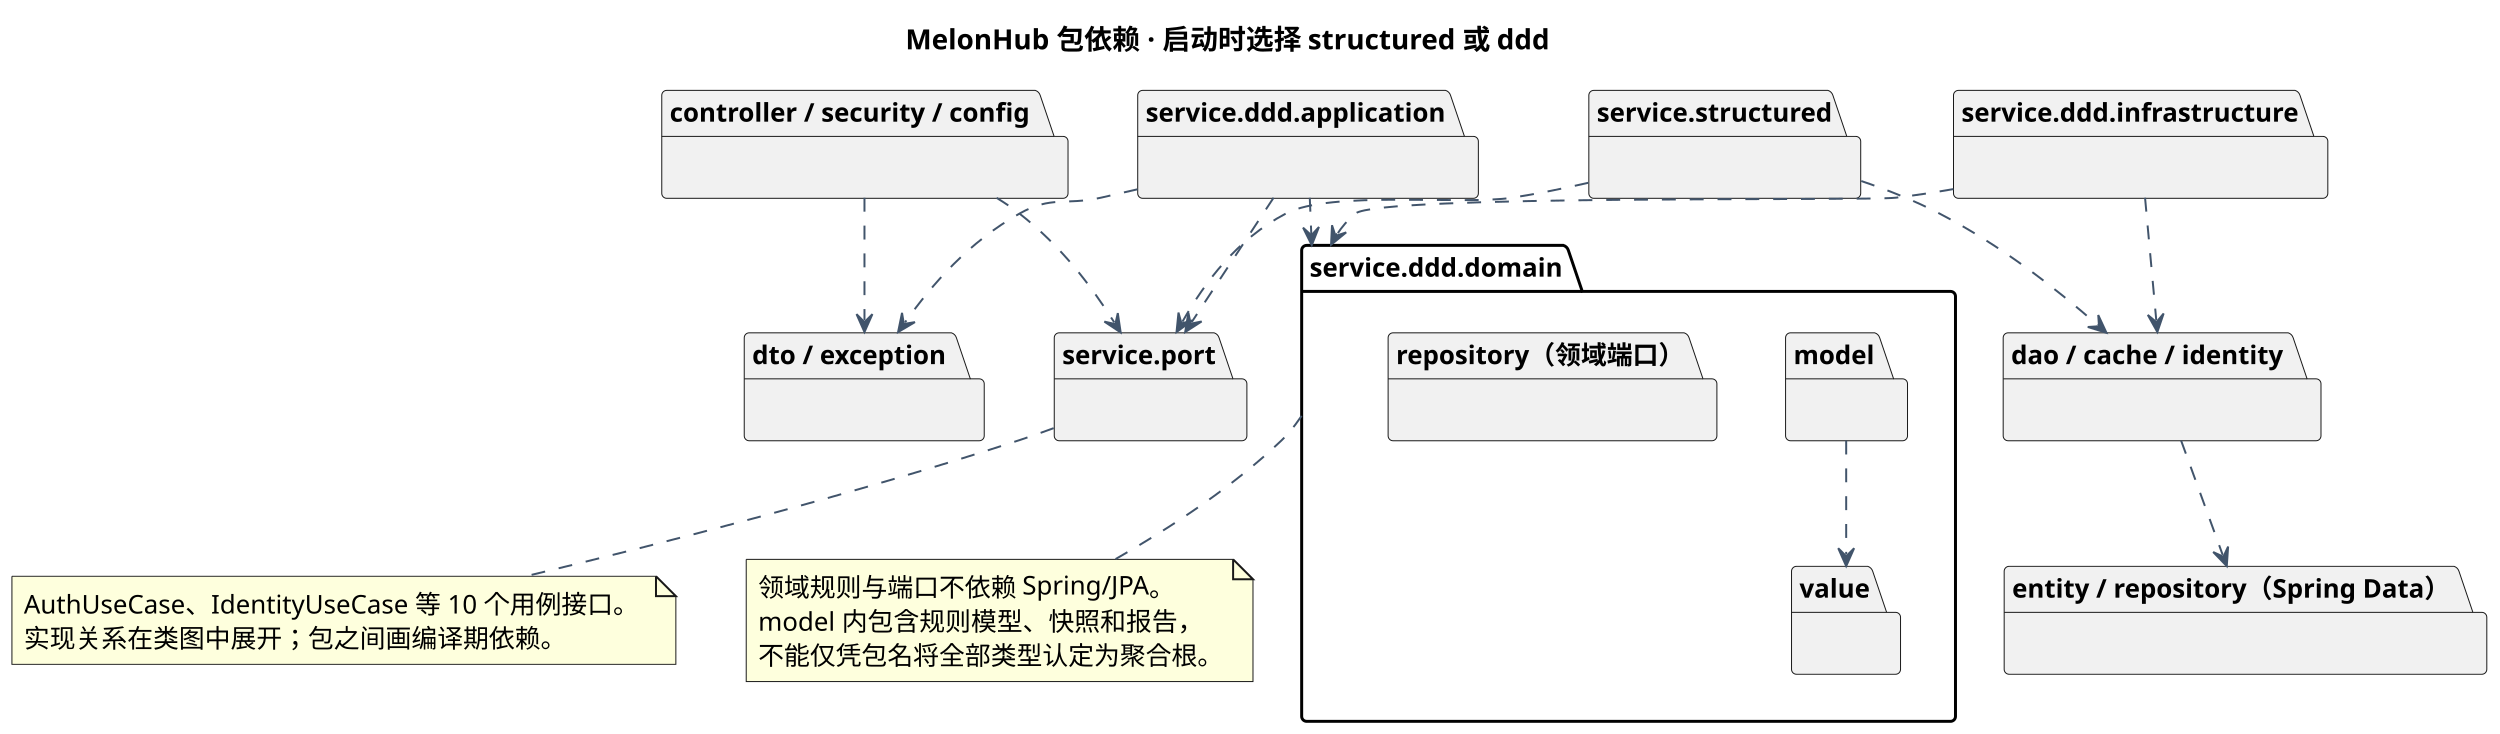
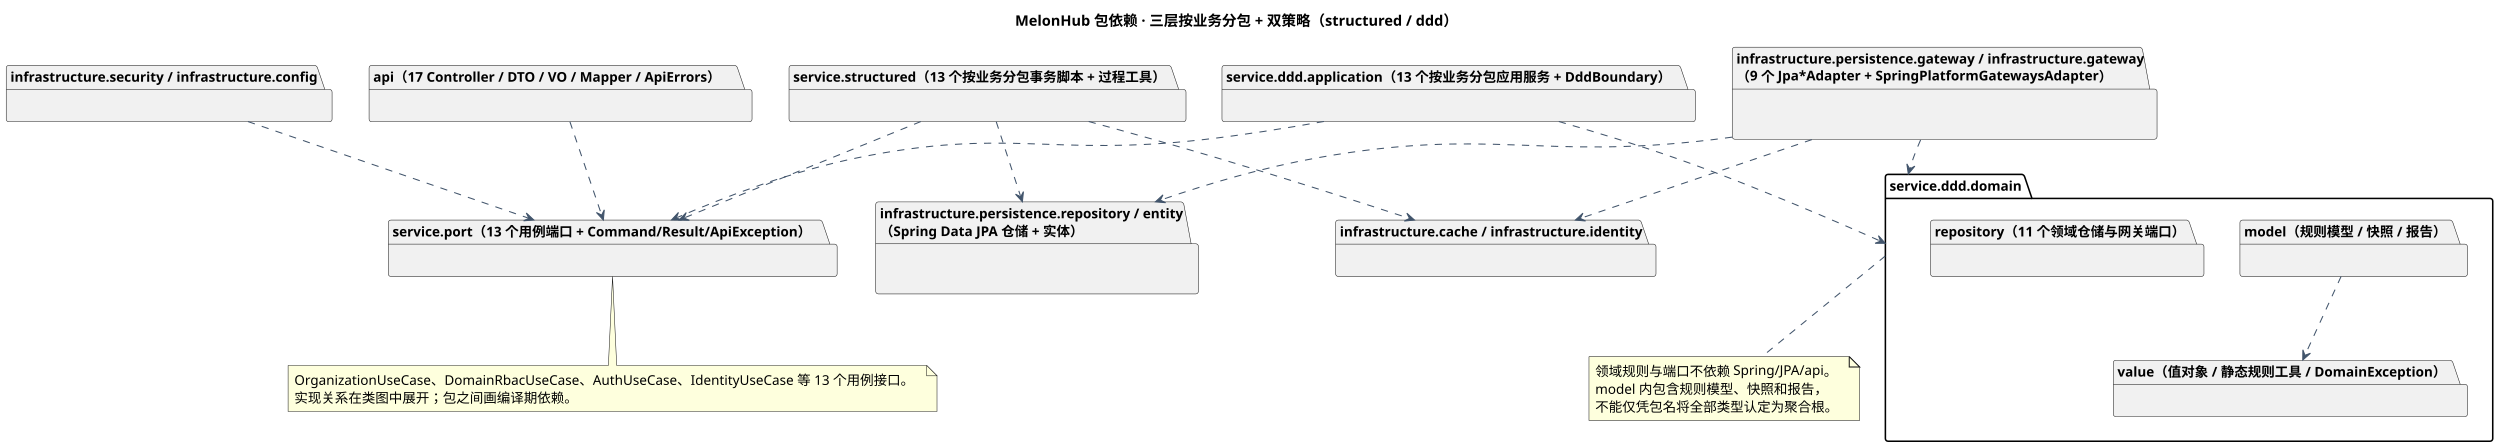
- <svg xmlns="http://www.w3.org/2000/svg" contentStyleType="text/css" data-diagram-type="CLASS" height="369px" preserveAspectRatio="none" style="width:1258px;height:369px;background:#FFFFFF;" version="1.1" viewBox="0 0 1258 369" width="1258px" zoomAndPan="magnify">
+ <svg xmlns="http://www.w3.org/2000/svg" contentStyleType="text/css" height="431px" preserveAspectRatio="none" style="width:2408px;height:431px;background:#FFFFFF;" version="1.1" viewBox="0 0 2408 431" width="2408px" zoomAndPan="magnify">
  <defs />
  <g>
-     <text fill="#000000" font-family="Microsoft YaHei" font-size="14" font-weight="bold" lengthAdjust="spacing" textLength="333.136" x="455.612" y="24.814">MelonHub 包依赖 · 启动时选择 structured 或 ddd</text>
+     <text fill="#000000" font-family="Microsoft YaHei" font-size="14" font-weight="bold" lengthAdjust="spacing" textLength="438.58" x="977.71" y="24.814">MelonHub 包依赖 · 三层按业务分包 + 双策略（structured / ddd）</text>
    <g id="cluster_D">
-       <path d="M657.5,123.478 L786.697,123.478 A3.75,3.75 0 0 1 789.197,125.978 L796.197,146.635 L981.5,146.635 A2.5,2.5 0 0 1 984,149.135 L984,360.478 A2.5,2.5 0 0 1 981.5,362.978 L657.5,362.978 A2.5,2.5 0 0 1 655,360.478 L655,125.978 A2.5,2.5 0 0 1 657.5,123.478 " fill="transparent" style="stroke:#000000;stroke-width:1.5;" />
-       <line style="stroke:#000000;stroke-width:1.5;" x1="655" x2="796.197" y1="146.635" y2="146.635" />
-       <text fill="#000000" font-family="Microsoft YaHei" font-size="13" font-weight="bold" lengthAdjust="spacing" textLength="128.197" x="659" y="139.233">service.ddd.domain</text>
+       <path d="M1818.5,167.977 L1947.697,167.977 A3.75,3.75 0 0 1 1950.197,170.477 L1957.197,191.135 L2398.5,191.135 A2.5,2.5 0 0 1 2401,193.635 L2401,422.478 A2.5,2.5 0 0 1 2398.5,424.978 L1818.5,424.978 A2.5,2.5 0 0 1 1816,422.478 L1816,170.477 A2.5,2.5 0 0 1 1818.5,167.977 " fill="none" style="stroke:#000000;stroke-width:1.5;" />
+       <line style="stroke:#000000;stroke-width:1.5;" x1="1816" x2="1957.197" y1="191.135" y2="191.135" />
+       <text fill="#000000" font-family="Microsoft YaHei" font-size="13" font-weight="bold" lengthAdjust="spacing" textLength="128.197" x="1820" y="183.733">service.ddd.domain</text>
    </g>
-     <path d="M335.5,45.477 L520.931,45.477 A3.75,3.75 0 0 1 523.431,47.977 L530.431,68.635 L534.931,68.635 A2.5,2.5 0 0 1 537.431,71.135 L537.431,97.293 A2.5,2.5 0 0 1 534.931,99.793 L335.5,99.793 A2.5,2.5 0 0 1 333,97.293 L333,47.977 A2.5,2.5 0 0 1 335.5,45.477 " fill="#F1F1F1" style="stroke:#181818;stroke-width:0.5;" />
-     <line style="stroke:#181818;stroke-width:0.5;" x1="333" x2="530.431" y1="68.635" y2="68.635" />
-     <text fill="#000000" font-family="Microsoft YaHei" font-size="13" font-weight="bold" lengthAdjust="spacing" textLength="184.431" x="337" y="61.233">controller / security / config</text>
-     <path d="M533,167.477 L610.934,167.477 A3.75,3.75 0 0 1 613.434,169.977 L620.434,190.635 L624.934,190.635 A2.5,2.5 0 0 1 627.434,193.135 L627.434,219.293 A2.5,2.5 0 0 1 624.934,221.793 L533,221.793 A2.5,2.5 0 0 1 530.5,219.293 L530.5,169.977 A2.5,2.5 0 0 1 533,167.477 " fill="#F1F1F1" style="stroke:#181818;stroke-width:0.5;" />
-     <line style="stroke:#181818;stroke-width:0.5;" x1="530.5" x2="620.434" y1="190.635" y2="190.635" />
-     <text fill="#000000" font-family="Microsoft YaHei" font-size="13" font-weight="bold" lengthAdjust="spacing" textLength="76.934" x="534.5" y="183.233">service.port</text>
-     <path d="M802,45.477 L919.81,45.477 A3.75,3.75 0 0 1 922.31,47.977 L929.31,68.635 L933.81,68.635 A2.5,2.5 0 0 1 936.31,71.135 L936.31,97.293 A2.5,2.5 0 0 1 933.81,99.793 L802,99.793 A2.5,2.5 0 0 1 799.5,97.293 L799.5,47.977 A2.5,2.5 0 0 1 802,45.477 " fill="#F1F1F1" style="stroke:#181818;stroke-width:0.5;" />
-     <line style="stroke:#181818;stroke-width:0.5;" x1="799.5" x2="929.31" y1="68.635" y2="68.635" />
-     <text fill="#000000" font-family="Microsoft YaHei" font-size="13" font-weight="bold" lengthAdjust="spacing" textLength="116.81" x="803.5" y="61.233">service.structured</text>
-     <path d="M575,45.477 L727.411,45.477 A3.75,3.75 0 0 1 729.911,47.977 L736.911,68.635 L741.411,68.635 A2.5,2.5 0 0 1 743.911,71.135 L743.911,97.293 A2.5,2.5 0 0 1 741.411,99.793 L575,99.793 A2.5,2.5 0 0 1 572.5,97.293 L572.5,47.977 A2.5,2.5 0 0 1 575,45.477 " fill="#F1F1F1" style="stroke:#181818;stroke-width:0.5;" />
-     <line style="stroke:#181818;stroke-width:0.5;" x1="572.5" x2="736.911" y1="68.635" y2="68.635" />
-     <text fill="#000000" font-family="Microsoft YaHei" font-size="13" font-weight="bold" lengthAdjust="spacing" textLength="151.411" x="576.5" y="61.233">service.ddd.application</text>
-     <path d="M901,167.477 L943.361,167.477 A3.75,3.75 0 0 1 945.861,169.977 L952.861,190.635 L957.361,190.635 A2.5,2.5 0 0 1 959.861,193.135 L959.861,219.293 A2.5,2.5 0 0 1 957.361,221.793 L901,221.793 A2.5,2.5 0 0 1 898.5,219.293 L898.5,169.977 A2.5,2.5 0 0 1 901,167.477 " fill="#F1F1F1" style="stroke:#181818;stroke-width:0.5;" />
-     <line style="stroke:#181818;stroke-width:0.5;" x1="898.5" x2="952.861" y1="190.635" y2="190.635" />
-     <text fill="#000000" font-family="Microsoft YaHei" font-size="13" font-weight="bold" lengthAdjust="spacing" textLength="41.361" x="902.5" y="183.233">model</text>
-     <path d="M904,284.978 L939.849,284.978 A3.75,3.75 0 0 1 942.349,287.478 L949.349,308.135 L953.849,308.135 A2.5,2.5 0 0 1 956.349,310.635 L956.349,336.793 A2.5,2.5 0 0 1 953.849,339.293 L904,339.293 A2.5,2.5 0 0 1 901.5,336.793 L901.5,287.478 A2.5,2.5 0 0 1 904,284.978 " fill="#F1F1F1" style="stroke:#181818;stroke-width:0.5;" />
-     <line style="stroke:#181818;stroke-width:0.5;" x1="901.5" x2="949.349" y1="308.135" y2="308.135" />
-     <text fill="#000000" font-family="Microsoft YaHei" font-size="13" font-weight="bold" lengthAdjust="spacing" textLength="34.849" x="905.5" y="300.733">value</text>
-     <path d="M701,167.477 L847.444,167.477 A3.75,3.75 0 0 1 849.944,169.977 L856.944,190.635 L861.444,190.635 A2.5,2.5 0 0 1 863.944,193.135 L863.944,219.293 A2.5,2.5 0 0 1 861.444,221.793 L701,221.793 A2.5,2.5 0 0 1 698.5,219.293 L698.5,169.977 A2.5,2.5 0 0 1 701,167.477 " fill="#F1F1F1" style="stroke:#181818;stroke-width:0.5;" />
-     <line style="stroke:#181818;stroke-width:0.5;" x1="698.5" x2="856.944" y1="190.635" y2="190.635" />
-     <text fill="#000000" font-family="Microsoft YaHei" font-size="13" font-weight="bold" lengthAdjust="spacing" textLength="145.444" x="702.5" y="183.233">repository（领域端口）</text>
-     <path d="M985.5,45.477 L1154.859,45.477 A3.75,3.75 0 0 1 1157.359,47.977 L1164.359,68.635 L1168.859,68.635 A2.5,2.5 0 0 1 1171.359,71.135 L1171.359,97.293 A2.5,2.5 0 0 1 1168.859,99.793 L985.5,99.793 A2.5,2.5 0 0 1 983,97.293 L983,47.977 A2.5,2.5 0 0 1 985.5,45.477 " fill="#F1F1F1" style="stroke:#181818;stroke-width:0.5;" />
-     <line style="stroke:#181818;stroke-width:0.5;" x1="983" x2="1164.359" y1="68.635" y2="68.635" />
-     <text fill="#000000" font-family="Microsoft YaHei" font-size="13" font-weight="bold" lengthAdjust="spacing" textLength="168.359" x="987" y="61.233">service.ddd.infrastructure</text>
-     <path d="M1010.5,167.477 L1151.421,167.477 A3.75,3.75 0 0 1 1153.921,169.977 L1160.921,190.635 L1165.421,190.635 A2.5,2.5 0 0 1 1167.921,193.135 L1167.921,219.293 A2.5,2.5 0 0 1 1165.421,221.793 L1010.5,221.793 A2.5,2.5 0 0 1 1008,219.293 L1008,169.977 A2.5,2.5 0 0 1 1010.5,167.477 " fill="#F1F1F1" style="stroke:#181818;stroke-width:0.5;" />
-     <line style="stroke:#181818;stroke-width:0.5;" x1="1008" x2="1160.921" y1="190.635" y2="190.635" />
-     <text fill="#000000" font-family="Microsoft YaHei" font-size="13" font-weight="bold" lengthAdjust="spacing" textLength="139.921" x="1012" y="183.233">dao / cache / identity</text>
-     <path d="M1011,284.978 L1234.86,284.978 A3.75,3.75 0 0 1 1237.36,287.478 L1244.36,308.135 L1248.86,308.135 A2.5,2.5 0 0 1 1251.36,310.635 L1251.36,336.793 A2.5,2.5 0 0 1 1248.86,339.293 L1011,339.293 A2.5,2.5 0 0 1 1008.5,336.793 L1008.5,287.478 A2.5,2.5 0 0 1 1011,284.978 " fill="#F1F1F1" style="stroke:#181818;stroke-width:0.5;" />
-     <line style="stroke:#181818;stroke-width:0.5;" x1="1008.5" x2="1244.36" y1="308.135" y2="308.135" />
-     <text fill="#000000" font-family="Microsoft YaHei" font-size="13" font-weight="bold" lengthAdjust="spacing" textLength="222.86" x="1012.5" y="300.733">entity / repository（Spring Data）</text>
-     <path d="M377,167.477 L478.763,167.477 A3.75,3.75 0 0 1 481.263,169.977 L488.263,190.635 L492.763,190.635 A2.5,2.5 0 0 1 495.263,193.135 L495.263,219.293 A2.5,2.5 0 0 1 492.763,221.793 L377,221.793 A2.5,2.5 0 0 1 374.5,219.293 L374.5,169.977 A2.5,2.5 0 0 1 377,167.477 " fill="#F1F1F1" style="stroke:#181818;stroke-width:0.5;" />
-     <line style="stroke:#181818;stroke-width:0.5;" x1="374.5" x2="488.263" y1="190.635" y2="190.635" />
-     <text fill="#000000" font-family="Microsoft YaHei" font-size="13" font-weight="bold" lengthAdjust="spacing" textLength="100.763" x="378.5" y="183.233">dto / exception</text>
+     <path d="M358,62.977 L707.867,62.977 A3.75,3.75 0 0 1 710.367,65.478 L717.367,86.135 L721.867,86.135 A2.5,2.5 0 0 1 724.367,88.635 L724.367,114.793 A2.5,2.5 0 0 1 721.867,117.293 L358,117.293 A2.5,2.5 0 0 1 355.5,114.793 L355.5,65.478 A2.5,2.5 0 0 1 358,62.977 " fill="#F1F1F1" style="stroke:#181818;stroke-width:0.5;" />
+     <line style="stroke:#181818;stroke-width:0.5;" x1="355.5" x2="717.367" y1="86.135" y2="86.135" />
+     <text fill="#000000" font-family="Microsoft YaHei" font-size="13" font-weight="bold" lengthAdjust="spacing" textLength="348.867" x="359.5" y="78.733">api（17 Controller / DTO / VO / Mapper / ApiErrors）</text>
+     <path d="M8.5,62.977 L303.358,62.977 A3.75,3.75 0 0 1 305.858,65.478 L312.858,86.135 L317.358,86.135 A2.5,2.5 0 0 1 319.858,88.635 L319.858,114.793 A2.5,2.5 0 0 1 317.358,117.293 L8.5,117.293 A2.5,2.5 0 0 1 6,114.793 L6,65.478 A2.5,2.5 0 0 1 8.5,62.977 " fill="#F1F1F1" style="stroke:#181818;stroke-width:0.5;" />
+     <line style="stroke:#181818;stroke-width:0.5;" x1="6" x2="312.858" y1="86.135" y2="86.135" />
+     <text fill="#000000" font-family="Microsoft YaHei" font-size="13" font-weight="bold" lengthAdjust="spacing" textLength="293.858" x="10" y="78.733">infrastructure.security / infrastructure.config</text>
+     <path d="M376.5,211.977 L789.837,211.977 A3.75,3.75 0 0 1 792.337,214.477 L799.337,235.135 L803.837,235.135 A2.5,2.5 0 0 1 806.337,237.635 L806.337,263.793 A2.5,2.5 0 0 1 803.837,266.293 L376.5,266.293 A2.5,2.5 0 0 1 374,263.793 L374,214.477 A2.5,2.5 0 0 1 376.5,211.977 " fill="#F1F1F1" style="stroke:#181818;stroke-width:0.5;" />
+     <line style="stroke:#181818;stroke-width:0.5;" x1="374" x2="799.337" y1="235.135" y2="235.135" />
+     <text fill="#000000" font-family="Microsoft YaHei" font-size="13" font-weight="bold" lengthAdjust="spacing" textLength="412.337" x="378" y="227.733">service.port（13 个用例端口 + Command/Result/ApiException）</text>
+     <path d="M762.5,62.977 L1125.856,62.977 A3.75,3.75 0 0 1 1128.356,65.478 L1135.356,86.135 L1139.856,86.135 A2.5,2.5 0 0 1 1142.356,88.635 L1142.356,114.793 A2.5,2.5 0 0 1 1139.856,117.293 L762.5,117.293 A2.5,2.5 0 0 1 760,114.793 L760,65.478 A2.5,2.5 0 0 1 762.5,62.977 " fill="#F1F1F1" style="stroke:#181818;stroke-width:0.5;" />
+     <line style="stroke:#181818;stroke-width:0.5;" x1="760" x2="1135.356" y1="86.135" y2="86.135" />
+     <text fill="#000000" font-family="Microsoft YaHei" font-size="13" font-weight="bold" lengthAdjust="spacing" textLength="362.356" x="764" y="78.733">service.structured（13 个按业务分包事务脚本 + 过程工具）</text>
+     <path d="M1179.5,62.977 L1616.425,62.977 A3.75,3.75 0 0 1 1618.925,65.478 L1625.925,86.135 L1630.425,86.135 A2.5,2.5 0 0 1 1632.925,88.635 L1632.925,114.793 A2.5,2.5 0 0 1 1630.425,117.293 L1179.5,117.293 A2.5,2.5 0 0 1 1177,114.793 L1177,65.478 A2.5,2.5 0 0 1 1179.5,62.977 " fill="#F1F1F1" style="stroke:#181818;stroke-width:0.5;" />
+     <line style="stroke:#181818;stroke-width:0.5;" x1="1177" x2="1625.925" y1="86.135" y2="86.135" />
+     <text fill="#000000" font-family="Microsoft YaHei" font-size="13" font-weight="bold" lengthAdjust="spacing" textLength="435.925" x="1181" y="78.733">service.ddd.application（13 个按业务分包应用服务 + DddBoundary）</text>
+     <path d="M2160,211.977 L2360.139,211.977 A3.75,3.75 0 0 1 2362.639,214.477 L2369.639,235.135 L2374.139,235.135 A2.5,2.5 0 0 1 2376.639,237.635 L2376.639,263.793 A2.5,2.5 0 0 1 2374.139,266.293 L2160,266.293 A2.5,2.5 0 0 1 2157.5,263.793 L2157.5,214.477 A2.5,2.5 0 0 1 2160,211.977 " fill="#F1F1F1" style="stroke:#181818;stroke-width:0.5;" />
+     <line style="stroke:#181818;stroke-width:0.5;" x1="2157.5" x2="2369.639" y1="235.135" y2="235.135" />
+     <text fill="#000000" font-family="Microsoft YaHei" font-size="13" font-weight="bold" lengthAdjust="spacing" textLength="199.139" x="2161.5" y="227.733">model（规则模型 / 快照 / 报告）</text>
+     <path d="M2038,346.978 L2360.179,346.978 A3.75,3.75 0 0 1 2362.679,349.478 L2369.679,370.135 L2374.179,370.135 A2.5,2.5 0 0 1 2376.679,372.635 L2376.679,398.793 A2.5,2.5 0 0 1 2374.179,401.293 L2038,401.293 A2.5,2.5 0 0 1 2035.5,398.793 L2035.5,349.478 A2.5,2.5 0 0 1 2038,346.978 " fill="#F1F1F1" style="stroke:#181818;stroke-width:0.5;" />
+     <line style="stroke:#181818;stroke-width:0.5;" x1="2035.5" x2="2369.679" y1="370.135" y2="370.135" />
+     <text fill="#000000" font-family="Microsoft YaHei" font-size="13" font-weight="bold" lengthAdjust="spacing" textLength="321.179" x="2039.5" y="362.733">value（值对象 / 静态规则工具 / DomainException）</text>
+     <path d="M1862,211.977 L2106.35,211.977 A3.75,3.75 0 0 1 2108.85,214.477 L2115.85,235.135 L2120.35,235.135 A2.5,2.5 0 0 1 2122.85,237.635 L2122.85,263.793 A2.5,2.5 0 0 1 2120.35,266.293 L1862,266.293 A2.5,2.5 0 0 1 1859.5,263.793 L1859.5,214.477 A2.5,2.5 0 0 1 1862,211.977 " fill="#F1F1F1" style="stroke:#181818;stroke-width:0.5;" />
+     <line style="stroke:#181818;stroke-width:0.5;" x1="1859.5" x2="2115.85" y1="235.135" y2="235.135" />
+     <text fill="#000000" font-family="Microsoft YaHei" font-size="13" font-weight="bold" lengthAdjust="spacing" textLength="243.35" x="1863.5" y="227.733">repository（11 个领域仓储与网关端口）</text>
+     <path d="M1671,45.477 L2061.162,45.477 A3.75,3.75 0 0 1 2063.662,47.977 L2070.662,85.793 L2075.162,85.793 A2.5,2.5 0 0 1 2077.662,88.293 L2077.662,131.608 A2.5,2.5 0 0 1 2075.162,134.108 L1671,134.108 A2.5,2.5 0 0 1 1668.5,131.608 L1668.5,47.977 A2.5,2.5 0 0 1 1671,45.477 " fill="#F1F1F1" style="stroke:#181818;stroke-width:0.5;" />
+     <line style="stroke:#181818;stroke-width:0.5;" x1="1668.5" x2="2070.662" y1="85.793" y2="85.793" />
+     <text fill="#000000" font-family="Microsoft YaHei" font-size="13" font-weight="bold" lengthAdjust="spacing" textLength="389.162" x="1672.5" y="61.233">infrastructure.persistence.gateway / infrastructure.gateway</text>
+     <text fill="#000000" font-family="Microsoft YaHei" font-size="13" font-weight="bold" lengthAdjust="spacing" textLength="370.233" x="1672.5" y="78.391">（9 个 Jpa*Adapter + SpringPlatformGatewaysAdapter）</text>
+     <path d="M846,194.477 L1137.786,194.477 A3.75,3.75 0 0 1 1140.286,196.977 L1147.286,234.793 L1151.786,234.793 A2.5,2.5 0 0 1 1154.286,237.293 L1154.286,280.608 A2.5,2.5 0 0 1 1151.786,283.108 L846,283.108 A2.5,2.5 0 0 1 843.5,280.608 L843.5,196.977 A2.5,2.5 0 0 1 846,194.477 " fill="#F1F1F1" style="stroke:#181818;stroke-width:0.5;" />
+     <line style="stroke:#181818;stroke-width:0.5;" x1="843.5" x2="1147.286" y1="234.793" y2="234.793" />
+     <text fill="#000000" font-family="Microsoft YaHei" font-size="13" font-weight="bold" lengthAdjust="spacing" textLength="290.786" x="847.5" y="210.233">infrastructure.persistence.repository / entity</text>
+     <text fill="#000000" font-family="Microsoft YaHei" font-size="13" font-weight="bold" lengthAdjust="spacing" textLength="205.277" x="847.5" y="227.391">（Spring Data JPA 仓储 + 实体）</text>
+     <path d="M1289,211.977 L1578.545,211.977 A3.75,3.75 0 0 1 1581.045,214.477 L1588.045,235.135 L1592.545,235.135 A2.5,2.5 0 0 1 1595.045,237.635 L1595.045,263.793 A2.5,2.5 0 0 1 1592.545,266.293 L1289,266.293 A2.5,2.5 0 0 1 1286.5,263.793 L1286.5,214.477 A2.5,2.5 0 0 1 1289,211.977 " fill="#F1F1F1" style="stroke:#181818;stroke-width:0.5;" />
+     <line style="stroke:#181818;stroke-width:0.5;" x1="1286.5" x2="1588.045" y1="235.135" y2="235.135" />
+     <text fill="#000000" font-family="Microsoft YaHei" font-size="13" font-weight="bold" lengthAdjust="spacing" textLength="288.545" x="1290.5" y="227.733">infrastructure.cache / infrastructure.identity</text>
    <g id="elem_GMN25">
-       <path d="M6,289.978 L6,334.293 L340.092,334.293 L340.092,299.978 L330.092,289.978 L6,289.978 " fill="#FEFFDD" style="stroke:#181818;stroke-width:0.5;" />
-       <path d="M330.092,289.978 L330.092,299.978 L340.092,299.978 L330.092,289.978 " fill="#FEFFDD" style="stroke:#181818;stroke-width:1;" />
-       <text fill="#000000" font-family="Microsoft YaHei" font-size="13" lengthAdjust="spacing" textLength="313.092" x="12" y="308.733">AuthUseCase、IdentityUseCase 等 10 个用例接口。</text>
-       <text fill="#000000" font-family="Microsoft YaHei" font-size="13" lengthAdjust="spacing" textLength="273" x="12" y="325.891">实现关系在类图中展开；包之间画编译期依赖。</text>
+       <path d="M277.5,351.978 L277.5,396.293 A0,0 0 0 0 277.5,396.293 L902.524,396.293 A0,0 0 0 0 902.524,396.293 L902.524,361.978 L892.524,351.978 L594,351.978 L590,266.257 L586,351.978 L277.5,351.978 A0,0 0 0 0 277.5,351.978 " fill="#FEFFDD" style="stroke:#181818;stroke-width:0.5;" />
+       <path d="M892.524,351.978 L892.524,361.978 L902.524,361.978 L892.524,351.978 " fill="#FEFFDD" style="stroke:#181818;stroke-width:0.5;" />
+       <text fill="#000000" font-family="Microsoft YaHei" font-size="13" lengthAdjust="spacing" textLength="604.024" x="283.5" y="370.733">OrganizationUseCase、DomainRbacUseCase、AuthUseCase、IdentityUseCase 等 13 个用例接口。</text>
+       <text fill="#000000" font-family="Microsoft YaHei" font-size="13" lengthAdjust="spacing" textLength="273" x="283.5" y="387.891">实现关系在类图中展开；包之间画编译期依赖。</text>
    </g>
    <g id="elem_GMN28">
-       <path d="M375.5,281.478 L375.5,342.951 L630.5,342.951 L630.5,291.478 L620.5,281.478 L375.5,281.478 " fill="#FEFFDD" style="stroke:#181818;stroke-width:0.5;" />
-       <path d="M620.5,281.478 L620.5,291.478 L630.5,291.478 L620.5,281.478 " fill="#FEFFDD" style="stroke:#181818;stroke-width:1;" />
-       <text fill="#000000" font-family="Microsoft YaHei" font-size="13" lengthAdjust="spacing" textLength="215.205" x="381.5" y="300.233">领域规则与端口不依赖 Spring/JPA。</text>
-       <text fill="#000000" font-family="Microsoft YaHei" font-size="13" lengthAdjust="spacing" textLength="225.443" x="381.5" y="317.391">model 内包含规则模型、快照和报告，</text>
-       <text fill="#000000" font-family="Microsoft YaHei" font-size="13" lengthAdjust="spacing" textLength="234" x="381.5" y="334.548">不能仅凭包名将全部类型认定为聚合根。</text>
+       <path d="M1530.5,343.478 L1530.5,404.951 L1791.207,404.951 L1791.207,353.478 L1781.207,343.478 L1530.5,343.478 " fill="#FEFFDD" style="stroke:#181818;stroke-width:0.5;" />
+       <path d="M1781.207,343.478 L1781.207,353.478 L1791.207,353.478 L1781.207,343.478 " fill="#FEFFDD" style="stroke:#181818;stroke-width:1.0;" />
+       <text fill="#000000" font-family="Microsoft YaHei" font-size="13" lengthAdjust="spacing" textLength="239.707" x="1536.5" y="362.233">领域规则与端口不依赖 Spring/JPA/api。</text>
+       <text fill="#000000" font-family="Microsoft YaHei" font-size="13" lengthAdjust="spacing" textLength="225.443" x="1536.5" y="379.391">model 内包含规则模型、快照和报告，</text>
+       <text fill="#000000" font-family="Microsoft YaHei" font-size="13" lengthAdjust="spacing" textLength="234" x="1536.5" y="396.548">不能仅凭包名将全部类型认定为聚合根。</text>
    </g>
-     <g id="link_Entry_Port">
-       <path codeLine="28" d="M501.49,99.567 C505.52,102.017 509.39,104.657 513,107.478 C534.05,123.938 548.846,143.531 560.707,162.231 " fill="transparent" id="Entry-to-Port" style="stroke:#41546B;stroke-width:1;stroke-dasharray:7.0,7.0;" />
-       <polygon fill="#41546B" points="563.92,167.298,562.478,157.555,561.242,163.075,555.722,161.84,563.92,167.298" style="stroke:#41546B;stroke-width:1;" />
+     <g id="link_Api_Port">
+       <path codeLine="28" d="M548.94,117.257 C558.04,144.018 570.139,179.567 579.209,206.247 " fill="none" id="Api-to-Port" style="stroke:#41546B;stroke-width:1.0;stroke-dasharray:7.0,7.0;" />
+       <polygon fill="#41546B" points="581.14,211.928,582.03,202.119,579.531,207.194,574.456,204.694,581.14,211.928" style="stroke:#41546B;stroke-width:1.0;" />
    </g>
-     <g id="link_Entry_Boundary">
-       <path codeLine="29" d="M435,99.517 C435,119.507 435,140.998 435,161.077 " fill="transparent" id="Entry-to-Boundary" style="stroke:#41546B;stroke-width:1;stroke-dasharray:7.0,7.0;" />
-       <polygon fill="#41546B" points="435,167.077,439,158.077,435,162.077,431,158.077,435,167.077" style="stroke:#41546B;stroke-width:1;" />
+     <g id="link_Security_Port">
+       <path codeLine="29" d="M238.85,117.088 C316.49,143.817 430.817,183.175 508.467,209.905 " fill="none" id="Security-to-Port" style="stroke:#41546B;stroke-width:1.0;stroke-dasharray:7.0,7.0;" />
+       <polygon fill="#41546B" points="514.14,211.857,506.932,205.146,509.412,210.23,504.328,212.71,514.14,211.857" style="stroke:#41546B;stroke-width:1.0;" />
    </g>
    <g id="link_S_Port">
-       <path codeLine="30" d="M799.27,91.978 C786.62,94.877 773.47,97.537 761,99.478 C735.91,103.377 669.46,95.618 647,107.478 C622.26,120.547 606.482,141.745 595.002,161.875 " fill="transparent" id="S-to-Port" style="stroke:#41546B;stroke-width:1;stroke-dasharray:7.0,7.0;" />
-       <polygon fill="#41546B" points="592.03,167.088,599.963,161.251,594.507,162.744,593.014,157.288,592.03,167.088" style="stroke:#41546B;stroke-width:1;" />
+       <path codeLine="30" d="M886.88,117.088 C821.23,143.817 725.337,182.865 659.687,209.595 " fill="none" id="S-to-Port" style="stroke:#41546B;stroke-width:1.0;stroke-dasharray:7.0,7.0;" />
+       <polygon fill="#41546B" points="654.13,211.857,663.974,212.168,658.761,209.972,660.957,204.759,654.13,211.857" style="stroke:#41546B;stroke-width:1.0;" />
    </g>
    <g id="link_A_Port">
-       <path codeLine="31" d="M640.86,99.517 C627.7,119.507 612.899,141.986 599.679,162.066 " fill="transparent" id="A-to-Port" style="stroke:#41546B;stroke-width:1;stroke-dasharray:7.0,7.0;" />
-       <polygon fill="#41546B" points="596.38,167.077,604.67,161.76,599.13,162.901,597.988,157.361,596.38,167.077" style="stroke:#41546B;stroke-width:1;" />
+       <path codeLine="31" d="M1275.21,116.998 C1237.84,123.647 1196.92,130.148 1159,134.477 C1011.75,151.298 971.22,122.388 826,151.977 C762.76,164.857 699.269,189.21 652.309,209.48 " fill="none" id="A-to-Port" style="stroke:#41546B;stroke-width:1.0;stroke-dasharray:7.0,7.0;" />
+       <polygon fill="#41546B" points="646.8,211.857,656.648,211.963,651.391,209.876,653.478,204.618,646.8,211.857" style="stroke:#41546B;stroke-width:1.0;" />
    </g>
-     <g id="link_S_Shared">
-       <path codeLine="32" d="M936.58,91.088 C949.99,95.627 963.71,101.078 976,107.478 C1007.1,123.668 1033.882,144.649 1055.462,163.509 " fill="transparent" id="S-to-Shared" style="stroke:#41546B;stroke-width:1;stroke-dasharray:7.0,7.0;" />
-       <polygon fill="#41546B" points="1059.98,167.458,1055.835,158.523,1056.215,164.167,1050.571,164.547,1059.98,167.458" style="stroke:#41546B;stroke-width:1;" />
+     <g id="link_S_Repo">
+       <path codeLine="32" d="M959.58,117.257 C966.57,138.648 974.708,163.584 982.888,188.644 " fill="none" id="S-to-Repo" style="stroke:#41546B;stroke-width:1.0;stroke-dasharray:7.0,7.0;" />
+       <polygon fill="#41546B" points="984.75,194.347,985.76,184.551,983.198,189.594,978.155,187.033,984.75,194.347" style="stroke:#41546B;stroke-width:1.0;" />
+     </g>
+     <g id="link_S_Platform">
+       <path codeLine="33" d="M1048.61,117.017 C1087.15,127.528 1131.75,139.998 1172,151.977 C1236.38,171.148 1303.187,192.562 1356.687,210.062 " fill="none" id="S-to-Platform" style="stroke:#41546B;stroke-width:1.0;stroke-dasharray:7.0,7.0;" />
+       <polygon fill="#41546B" points="1362.39,211.928,1355.08,205.328,1357.638,210.373,1352.592,212.931,1362.39,211.928" style="stroke:#41546B;stroke-width:1.0;" />
    </g>
    <g id="link_A_D">
-       <path codeLine="33" d="M659.08,99.517 C659.259,103.791 659.452,108.408 659.653,113.222 C659.753,115.628 659.856,118.085 659.96,120.572 C659.986,121.193 660.012,121.817 660.038,122.443 C660.051,122.755 659.814,117.074 659.827,117.387 " fill="transparent" id="A-to-D" style="stroke:#41546B;stroke-width:1;stroke-dasharray:7.0,7.0;" />
-       <polygon fill="#41546B" points="660.077,123.382,663.698,114.223,659.869,118.386,655.705,114.557,660.077,123.382" style="stroke:#41546B;stroke-width:1;" />
+       <path codeLine="34" d="M1501.43,117.047 C1536.78,127.177 1576.94,139.377 1613,151.977 C1660.055,168.417 1711.905,189.507 1752.431,206.688 C1772.694,215.278 1790.127,222.89 1802.713,228.455 C1805.86,229.846 1808.703,231.11 1811.213,232.228 C1812.467,232.787 1813.639,233.311 1814.722,233.795 C1814.993,233.917 1815.258,234.036 1815.518,234.152 C1815.648,234.21 1810.301,231.814 1810.429,231.871 " fill="none" id="A-to-D" style="stroke:#41546B;stroke-width:1.0;stroke-dasharray:7.0,7.0;" />
+       <polygon fill="#41546B" points="1815.904,234.325,1809.326,226.994,1811.341,232.28,1806.055,234.295,1815.904,234.325" style="stroke:#41546B;stroke-width:1.0;" />
    </g>
-     <g id="link_A_Boundary">
-       <path codeLine="34" d="M572.39,95.257 C566.17,96.728 560,98.147 554,99.478 C535.88,103.507 529.17,98.358 513,107.478 C487.54,121.838 469.388,142.635 455.408,162.205 " fill="transparent" id="A-to-Boundary" style="stroke:#41546B;stroke-width:1;stroke-dasharray:7.0,7.0;" />
-       <polygon fill="#41546B" points="451.92,167.088,460.406,162.089,454.826,163.019,453.897,157.439,451.92,167.088" style="stroke:#41546B;stroke-width:1;" />
+     <g id="link_Adapter_D">
+       <path codeLine="35" d="M1849.93,134.757 C1847.38,140.458 1844.99,146.298 1843,151.977 C1841.431,156.45 1839.964,161.101 1838.596,165.82 C1838.425,166.41 1839.892,161.229 1839.725,161.821 " fill="none" id="Adapter-to-D" style="stroke:#41546B;stroke-width:1.0;stroke-dasharray:7.0,7.0;" />
+       <polygon fill="#41546B" points="1838.088,167.593,1844.391,160.026,1839.452,162.783,1836.695,157.843,1838.088,167.593" style="stroke:#41546B;stroke-width:1.0;" />
    </g>
-     <g id="link_I_D">
-       <path codeLine="35" d="M982.93,95.157 C973.2,96.858 963.43,98.347 954,99.478 C938.99,101.267 693.65,97.838 682,107.478 C678.29,110.549 675.205,114.166 672.648,118.149 C672.009,119.145 671.403,120.163 670.828,121.202 C670.54,121.721 670.261,122.246 669.989,122.774 C669.921,122.907 672.557,117.683 672.49,117.815 " fill="transparent" id="I-to-D" style="stroke:#41546B;stroke-width:1;stroke-dasharray:7.0,7.0;" />
-       <polygon fill="#41546B" points="669.786,123.172,677.412,116.939,672.039,118.708,670.27,113.335,669.786,123.172" style="stroke:#41546B;stroke-width:1;" />
+     <g id="link_Adapter_Repo">
+       <path codeLine="36" d="M1668.43,132.088 C1662.22,132.947 1656.07,133.748 1650,134.477 C1481.69,154.648 1435.86,122.108 1269,151.977 C1216.7,161.338 1166.147,176.165 1118.617,192.425 " fill="none" id="Adapter-to-Repo" style="stroke:#41546B;stroke-width:1.0;stroke-dasharray:7.0,7.0;" />
+       <polygon fill="#41546B" points="1112.94,194.368,1122.75,195.239,1117.671,192.749,1120.161,187.67,1112.94,194.368" style="stroke:#41546B;stroke-width:1.0;" />
    </g>
-     <g id="link_I_Shared">
-       <path codeLine="36" d="M1079.39,99.517 C1081.22,119.507 1083.193,141.023 1085.033,161.103 " fill="transparent" id="I-to-Shared" style="stroke:#41546B;stroke-width:1;stroke-dasharray:7.0,7.0;" />
-       <polygon fill="#41546B" points="1085.58,167.077,1088.742,157.75,1085.124,162.098,1080.775,158.48,1085.58,167.077" style="stroke:#41546B;stroke-width:1;" />
-     </g>
-     <g id="link_Shared_JPA">
-       <path codeLine="37" d="M1097.53,221.688 C1104.4,240.588 1111.587,260.36 1118.457,279.23 " fill="transparent" id="Shared-to-JPA" style="stroke:#41546B;stroke-width:1;stroke-dasharray:7.0,7.0;" />
-       <polygon fill="#41546B" points="1120.51,284.868,1121.19,275.042,1118.8,280.169,1113.672,277.779,1120.51,284.868" style="stroke:#41546B;stroke-width:1;" />
+     <g id="link_Adapter_Platform">
+       <path codeLine="37" d="M1745.14,134.488 C1671.12,159.678 1586.11,188.594 1523.12,210.034 " fill="none" id="Adapter-to-Platform" style="stroke:#41546B;stroke-width:1.0;stroke-dasharray:7.0,7.0;" />
+       <polygon fill="#41546B" points="1517.44,211.968,1527.249,212.854,1522.173,210.356,1524.671,205.281,1517.44,211.968" style="stroke:#41546B;stroke-width:1.0;" />
    </g>
    <g id="link_Model_Value">
-       <path codeLine="38" d="M929,221.688 C929,240.588 929,259.998 929,278.868 " fill="transparent" id="Model-to-Value" style="stroke:#41546B;stroke-width:1;stroke-dasharray:7.0,7.0;" />
-       <polygon fill="#41546B" points="929,284.868,933,275.868,929,279.868,925,275.868,929,284.868" style="stroke:#41546B;stroke-width:1;" />
-     </g>
-     <g id="link_Port_GMN25">
-       <path d="M530.22,215.438 C524.45,217.577 518.62,219.637 513,221.477 C430.05,248.627 333.68,273.377 264.77,289.928 " fill="transparent" id="Port-GMN25" style="stroke:#41546B;stroke-width:1;stroke-dasharray:7.0,7.0;" />
+       <path codeLine="38" d="M2254.95,266.257 C2244.25,289.567 2231.21,318.003 2220.53,341.303 " fill="none" id="Model-to-Value" style="stroke:#41546B;stroke-width:1.0;stroke-dasharray:7.0,7.0;" />
+       <polygon fill="#41546B" points="2218.03,346.757,2225.416,340.243,2220.113,342.212,2218.144,336.909,2218.03,346.757" style="stroke:#41546B;stroke-width:1.0;" />
    </g>
    <g id="link_D_GMN28">
-       <path d="M654.973,209.25 C654.943,209.293 654.914,209.337 654.885,209.38 C653.947,210.769 652.945,212.184 651.89,213.584 C649.781,216.383 647.457,219.123 645,221.477 C620.38,245.058 588.6,265.777 561.35,281.327 " fill="transparent" id="D-GMN28" style="stroke:#41546B;stroke-width:1;stroke-dasharray:7.0,7.0;" />
+       <path d="M1815.898,246.589 C1815.797,246.671 1815.695,246.754 1815.593,246.838 C1815.388,247.005 1815.179,247.175 1814.967,247.348 C1813.274,248.73 1811.371,250.282 1809.284,251.985 C1800.934,258.798 1789.63,268.021 1776.965,278.355 C1751.635,299.022 1720.86,324.132 1697.38,343.288 " fill="none" id="D-GMN28" style="stroke:#41546B;stroke-width:1.0;stroke-dasharray:7.0,7.0;" />
    </g>
  </g>
</svg>
